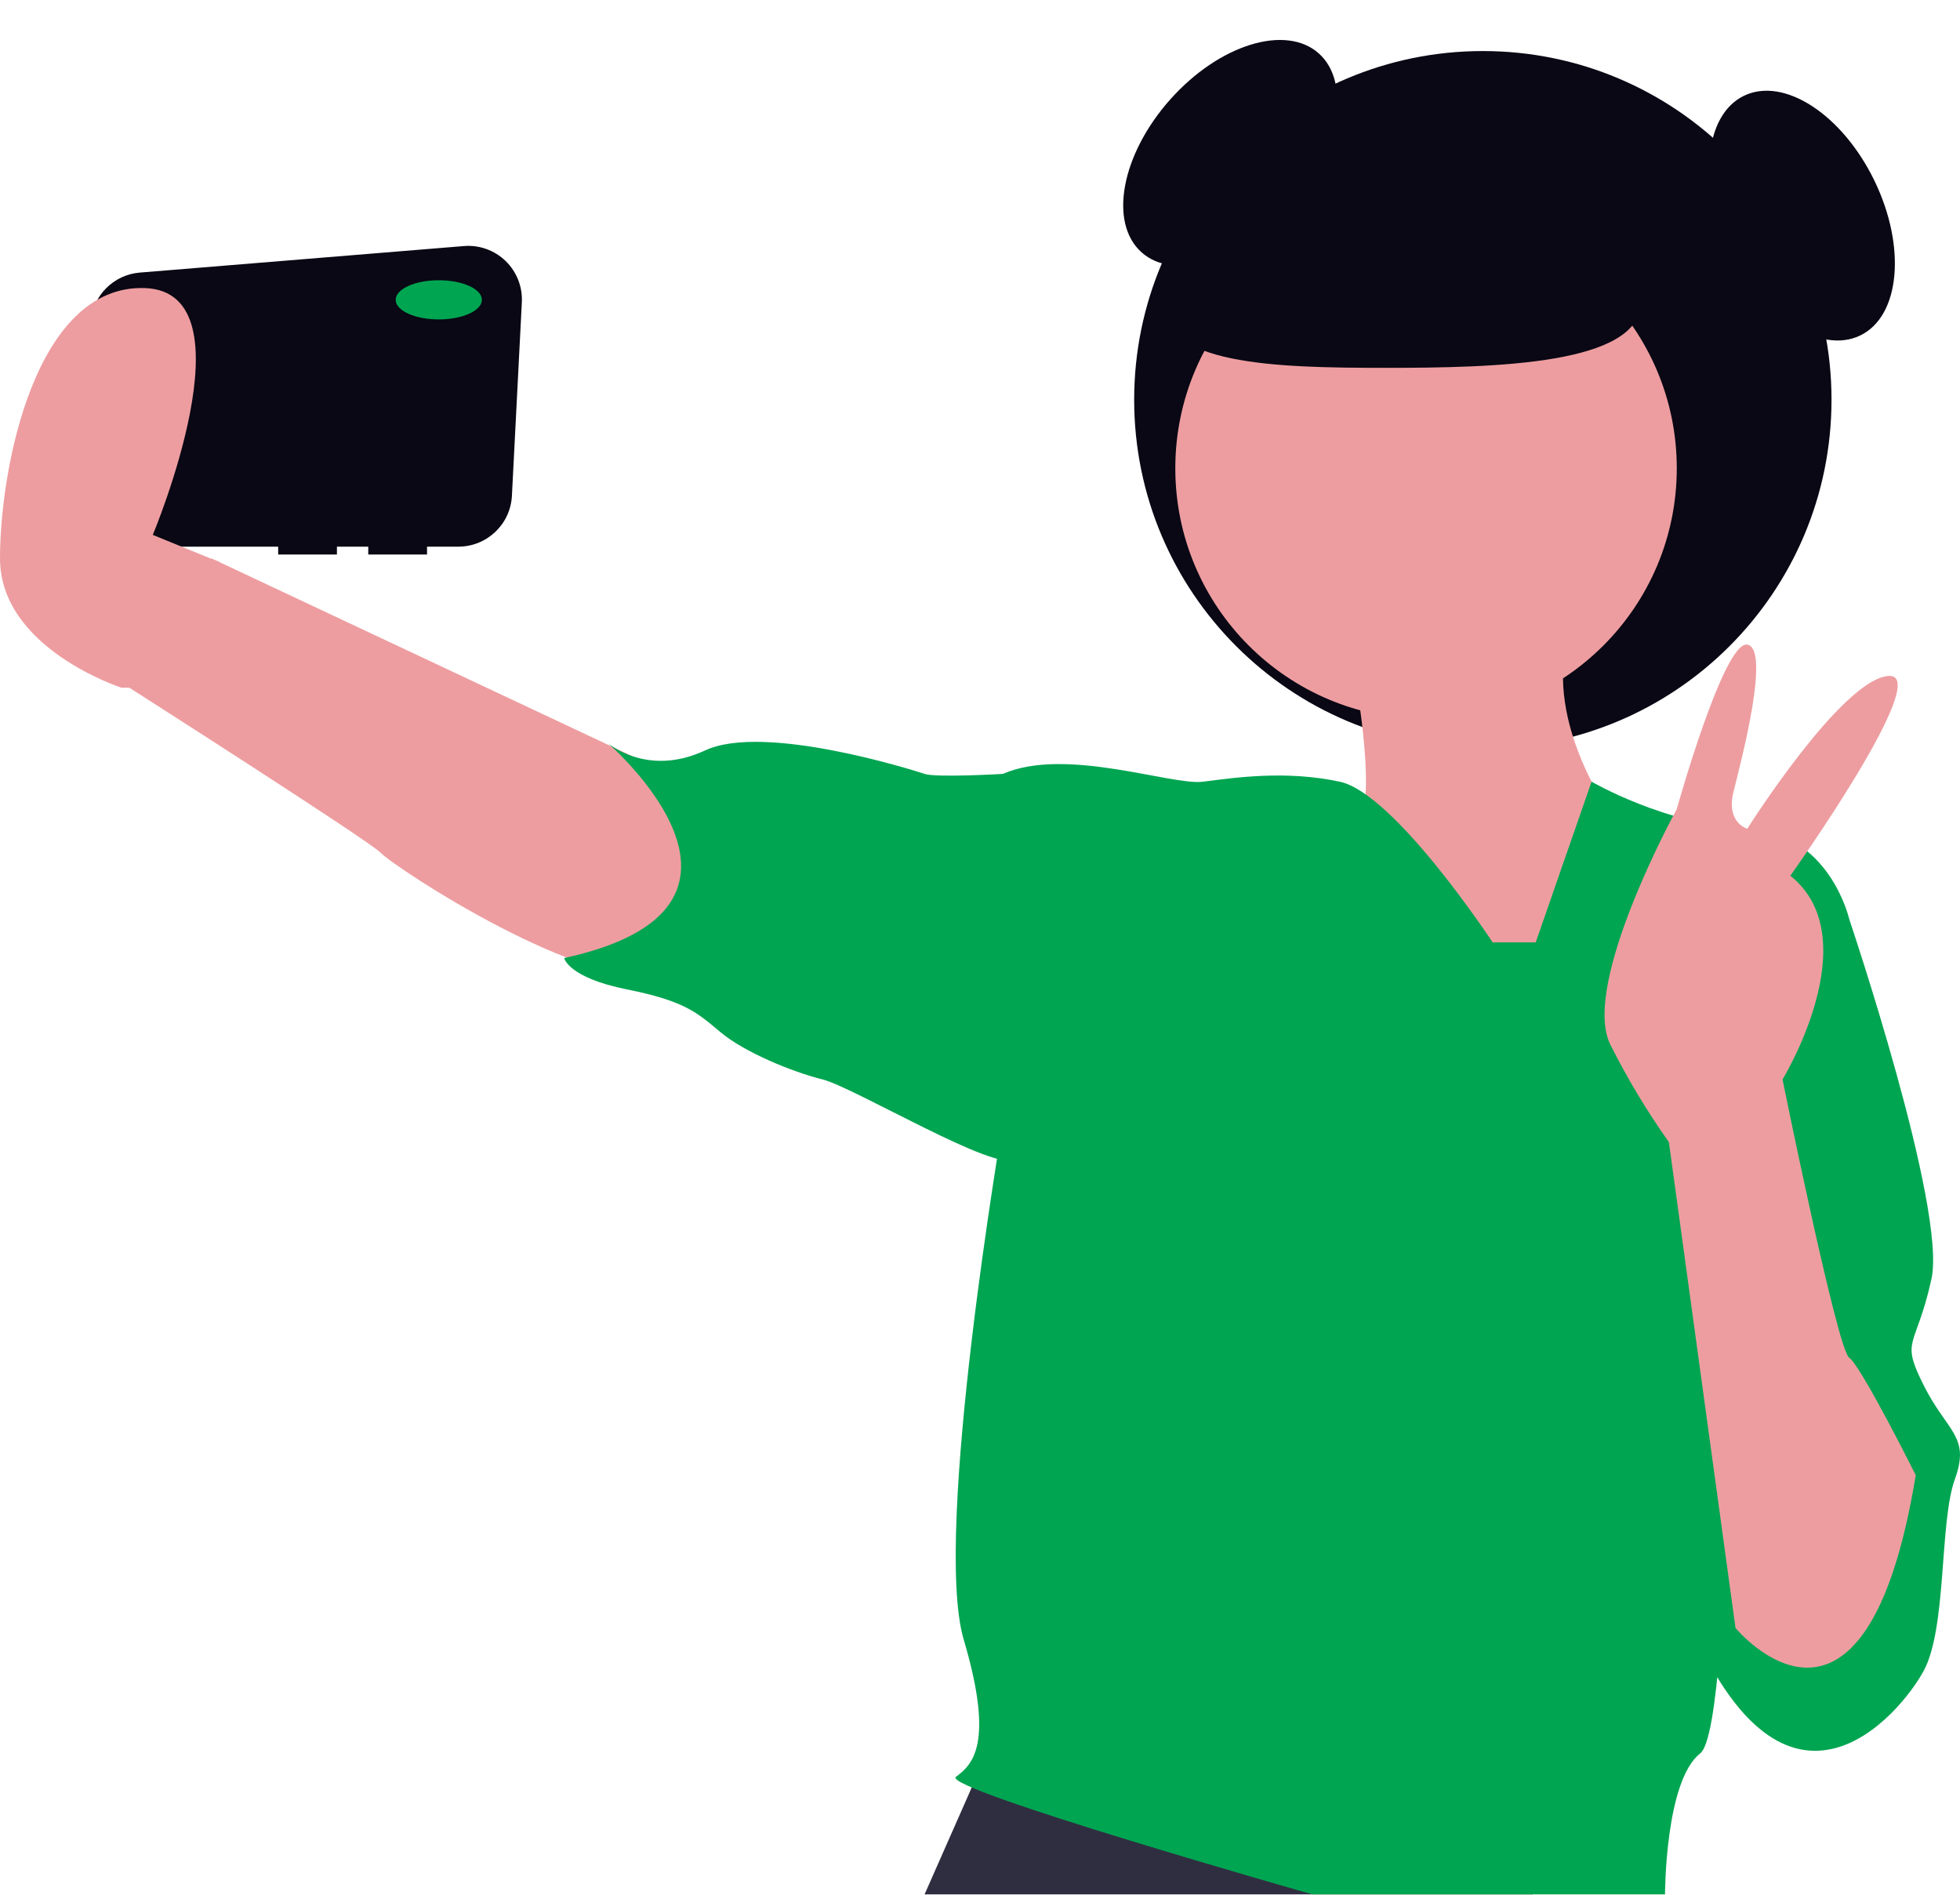
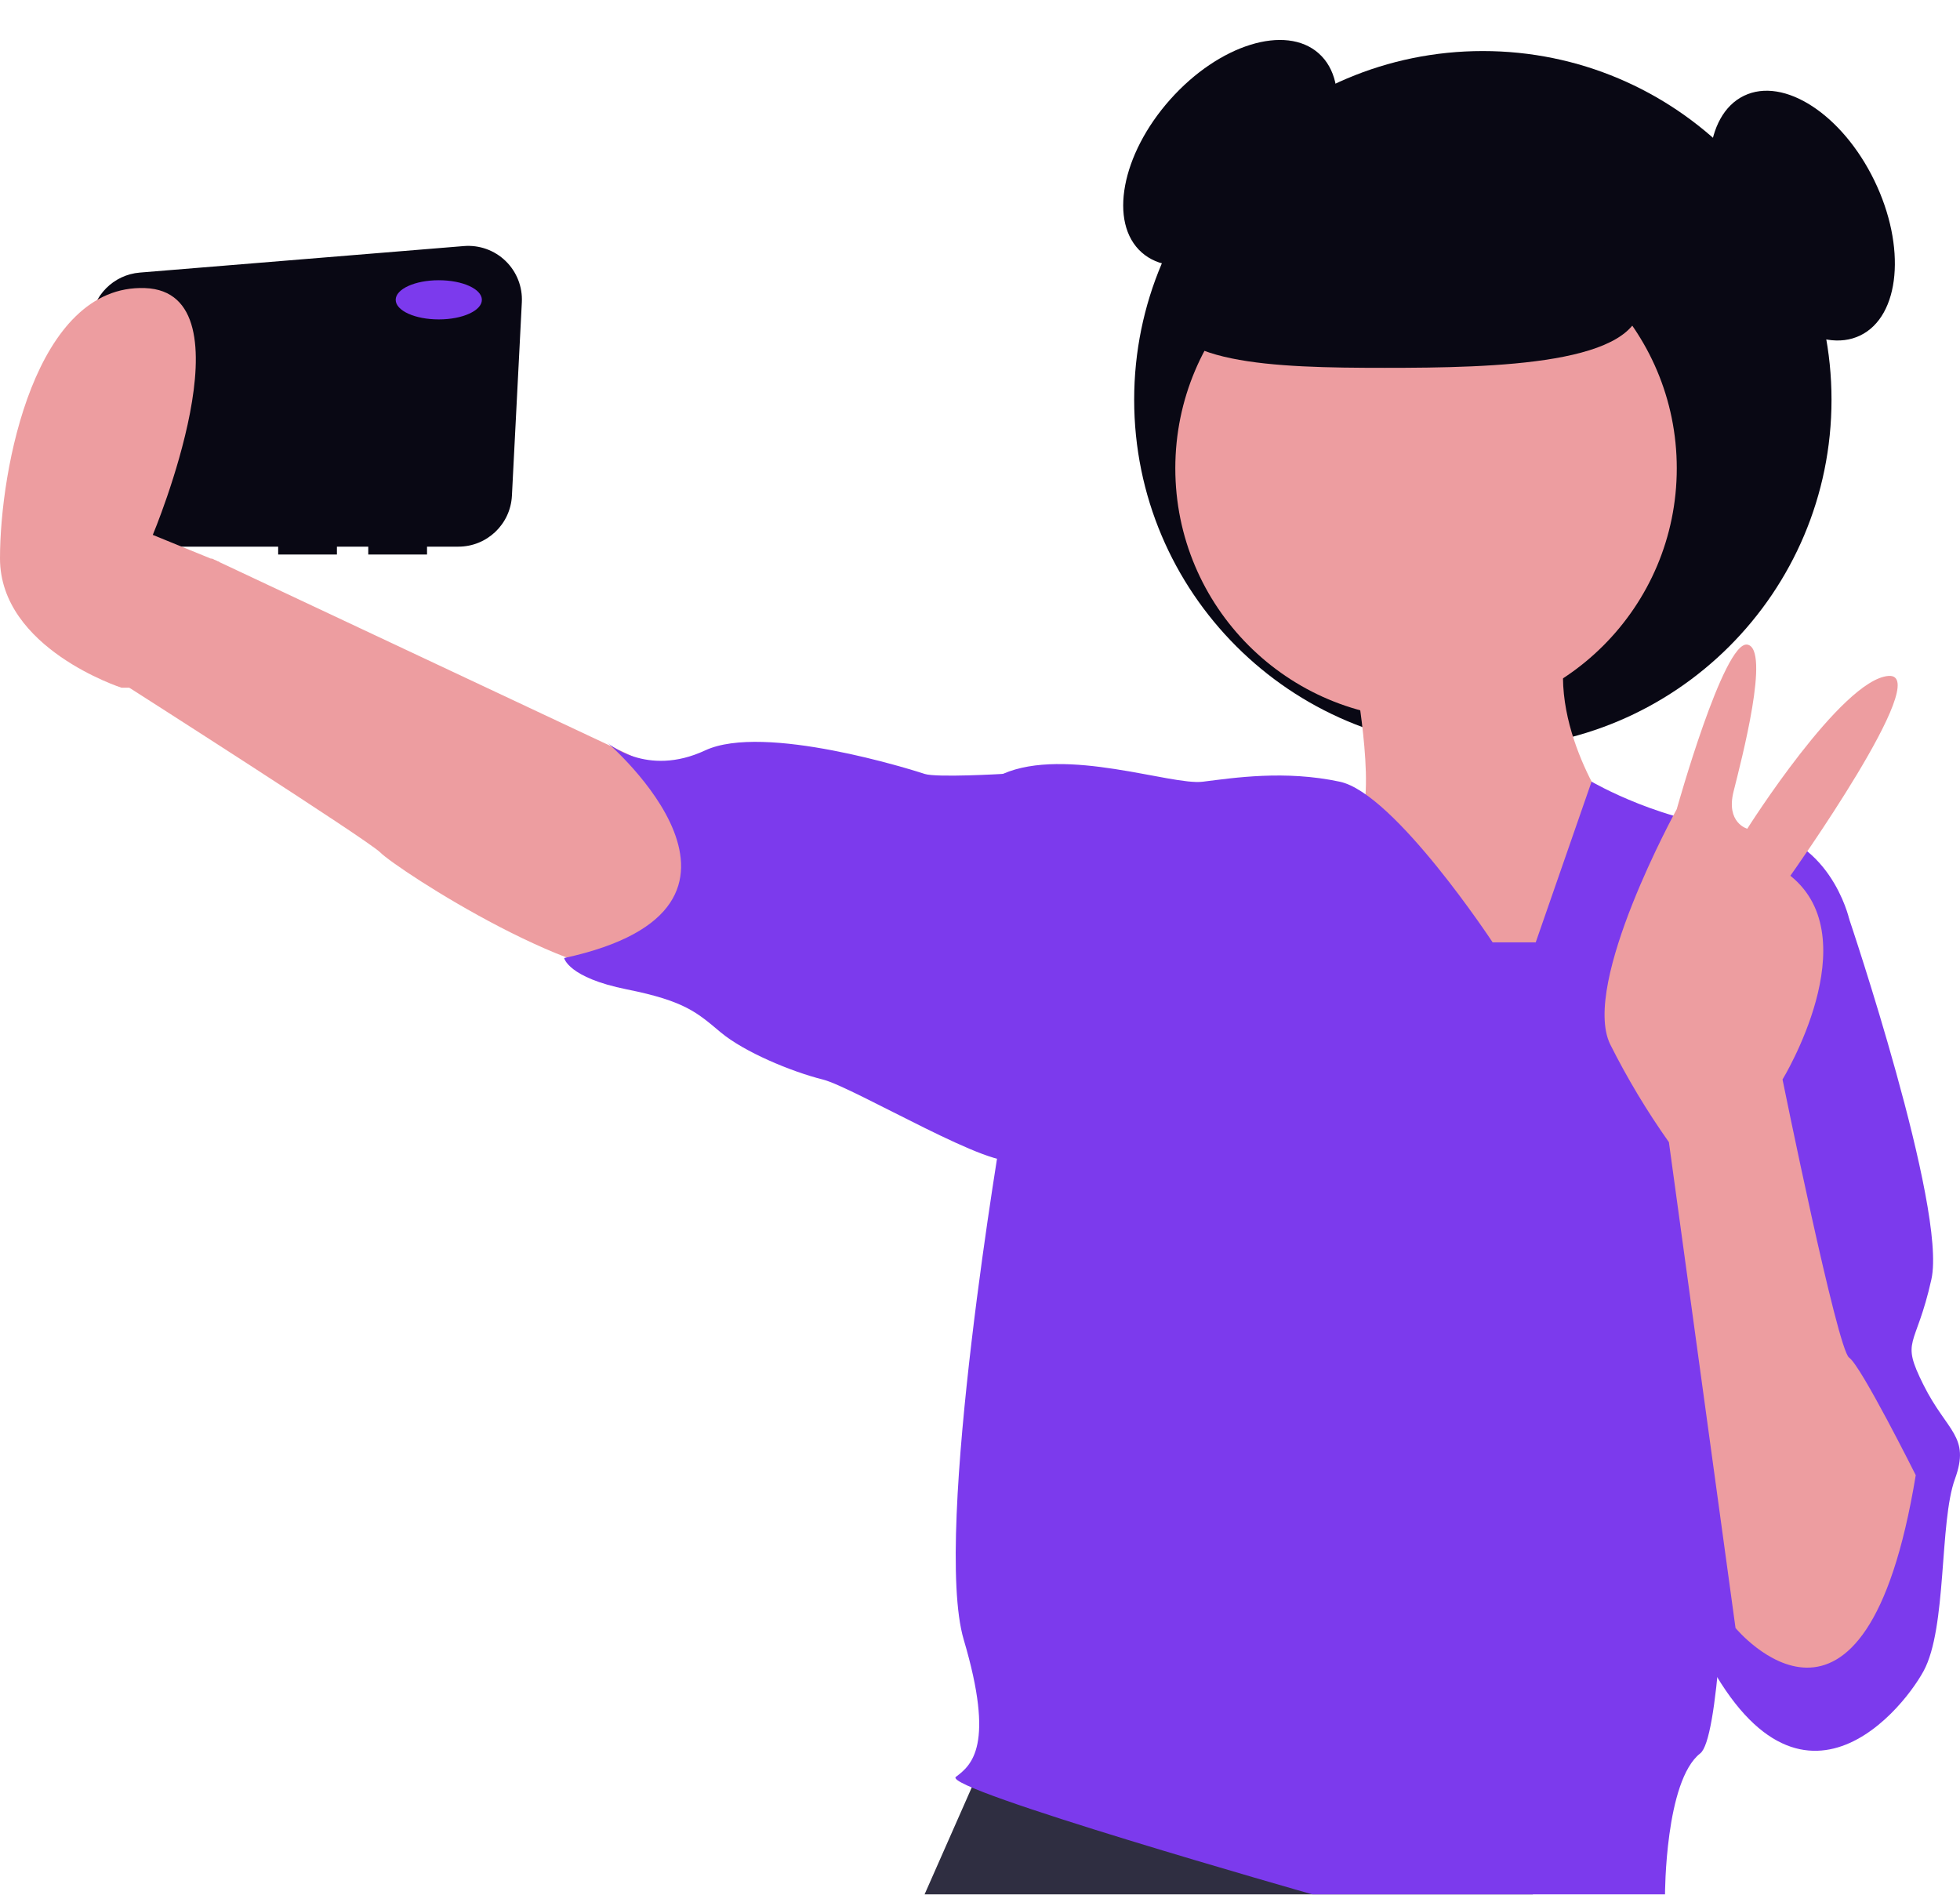
<svg xmlns="http://www.w3.org/2000/svg" width="720.9" height="696.741" viewBox="0 0 720.9 696.741" role="img" artist="Katerina Limpitsouni" source="https://undraw.co/">
  <g transform="translate(-1094.33 -383.837)">
    <ellipse cx="48.992" cy="29.539" rx="48.992" ry="29.539" transform="translate(1492.159 457.01) rotate(-48.312)" fill="#090814" />
    <circle cx="128.244" cy="128.244" r="128.244" transform="translate(1511.484 402.613)" fill="#090814" />
    <path d="M831.933,327.857l-119.2,9.753a19.724,19.724,0,0,0-18.064,18.233l-4.451,61.422a19.724,19.724,0,0,0,19.672,21.149h53.725v2.882h21.614v-2.882h11.527v2.882H818.37v-2.882h11.522a19.724,19.724,0,0,0,19.7-18.714l3.65-71.175a19.723,19.723,0,0,0-21.306-20.668Z" transform="translate(433.024 146.479)" fill="#090814" />
    <path d="M896.035,450.2,727.444,370.948,697.184,418.5s87.664,55.963,92.221,60.52c6.484,6.484,76.37,51.874,103.748,44.669S907.562,457.405,896.035,450.2Z" transform="translate(444.698 218.266)" fill="#ed9da0" />
    <path d="M738.624,449.388l-21.613,48.99H940.76l-16.252-51.872Z" transform="translate(717.383 582.197)" fill="#2f2e41" />
    <path d="M867.009,405.954s8.646,47.551,0,53.315,57.638,76.37,57.638,76.37l27.378-24.5,8.646-56.2s-25.937-36.024-14.409-67.725S867.009,405.954,867.009,405.954Z" transform="translate(725.89 227.929)" fill="#ed9da0" />
    <circle cx="92.221" cy="92.221" r="92.221" transform="translate(1526.616 463.85)" fill="#ed9da0" />
-     <path d="M1008.859,464.919s-36.024-54.756-56.2-59.079-38.906-1.441-50.433,0-50.433-12.969-73.488-2.882,0,128.244,0,128.244S802.8,682.5,814.331,721.408s2.882,46.11-2.882,50.433S942.576,815.07,942.576,815.07h129.685s0-41.787,12.969-51.874,11.528-223.347,11.528-223.347l43.228-83.575s-7.2-31.7-37.465-33.142-57.271-17.327-57.271-17.327l-20.541,59.115Z" transform="translate(634.472 265.508)" fill="#00a551" />
-     <path d="M931.592,415.272l-12.969-7.2s-24.5,1.441-28.819,0-59.079-18.732-80.693-8.646-36.024-2.882-36.024-2.882,70.607,60.52-15.85,79.252c0,0,1.441,7.2,23.055,11.528s25.937,8.646,34.583,15.85,25.937,14.41,37.465,17.291,64.843,34.886,70.606,29.122,0-33.445,0-33.445Z" transform="translate(544.59 260.4)" fill="#00a551" />
-     <path d="M950.8,414.771l27.378,15.85s36.024,106.63,30.26,132.567-11.528,21.614-2.882,38.906,17.291,18.732,11.527,34.583-2.882,54.756-11.527,70.606-50.433,66.284-86.457-18.732S950.8,414.771,950.8,414.771Z" transform="translate(796.276 291.16)" fill="#00a551" />
+     <path d="M1008.859,464.919s-36.024-54.756-56.2-59.079-38.906-1.441-50.433,0-50.433-12.969-73.488-2.882,0,128.244,0,128.244S802.8,682.5,814.331,721.408s2.882,46.11-2.882,50.433S942.576,815.07,942.576,815.07h129.685s0-41.787,12.969-51.874,11.528-223.347,11.528-223.347l43.228-83.575s-7.2-31.7-37.465-33.142-57.271-17.327-57.271-17.327l-20.541,59.115Z" transform="translate(634.472 265.508)" fill="#7C3AED" />
+     <path d="M931.592,415.272l-12.969-7.2s-24.5,1.441-28.819,0-59.079-18.732-80.693-8.646-36.024-2.882-36.024-2.882,70.607,60.52-15.85,79.252c0,0,1.441,7.2,23.055,11.528s25.937,8.646,34.583,15.85,25.937,14.41,37.465,17.291,64.843,34.886,70.606,29.122,0-33.445,0-33.445Z" transform="translate(544.59 260.4)" fill="#7C3AED" />
+     <path d="M950.8,414.771l27.378,15.85s36.024,106.63,30.26,132.567-11.528,21.614-2.882,38.906,17.291,18.732,11.527,34.583-2.882,54.756-11.527,70.606-50.433,66.284-86.457-18.732S950.8,414.771,950.8,414.771Z" transform="translate(796.276 291.16)" fill="#7C3AED" />
    <path d="M1015.368,688.347s-20.173-40.347-24.5-43.229-24.5-102.307-24.5-102.307,31.7-51.874,2.882-74.929c0,0,53.315-74.929,36.024-73.488s-51.874,56.2-51.874,56.2-7.925-2.161-5.043-13.689,13.689-52.595,5.043-54.036-25.937,60.52-25.937,60.52-35.3,64.122-24.5,86.457a278.433,278.433,0,0,0,21.614,36.023l24.5,178.678S996.636,802.182,1015.368,688.347Z" transform="translate(783.586 238.049)" fill="#ed9da0" />
-     <ellipse cx="15.85" cy="7.205" rx="15.85" ry="7.205" transform="translate(1239.865 486.905)" fill="#00a551" />
+     <ellipse cx="15.85" cy="7.205" rx="15.85" ry="7.205" transform="translate(1239.865 486.905)" fill="#7C3AED" />
    <path d="M744.173,480.609H724S679.33,466.2,679.33,433.057s12.969-100.866,53.315-99.425,2.882,90.78,2.882,90.78l24.424,9.967.072,30.38Z" transform="translate(415 156.157)" fill="#ed9da0" />
    <path d="M82.134,0c45.361,0,94.18,18.709,94.18,41.788S123.2,66.08,82.134,66.08,0,64.866,0,41.788,36.773,0,82.134,0Z" transform="translate(1521.57 453.046)" fill="#090814" />
    <ellipse cx="29.539" cy="48.992" rx="29.539" ry="48.992" transform="translate(1709.183 431.973) rotate(-25.902)" fill="#090814" />
  </g>
</svg>
